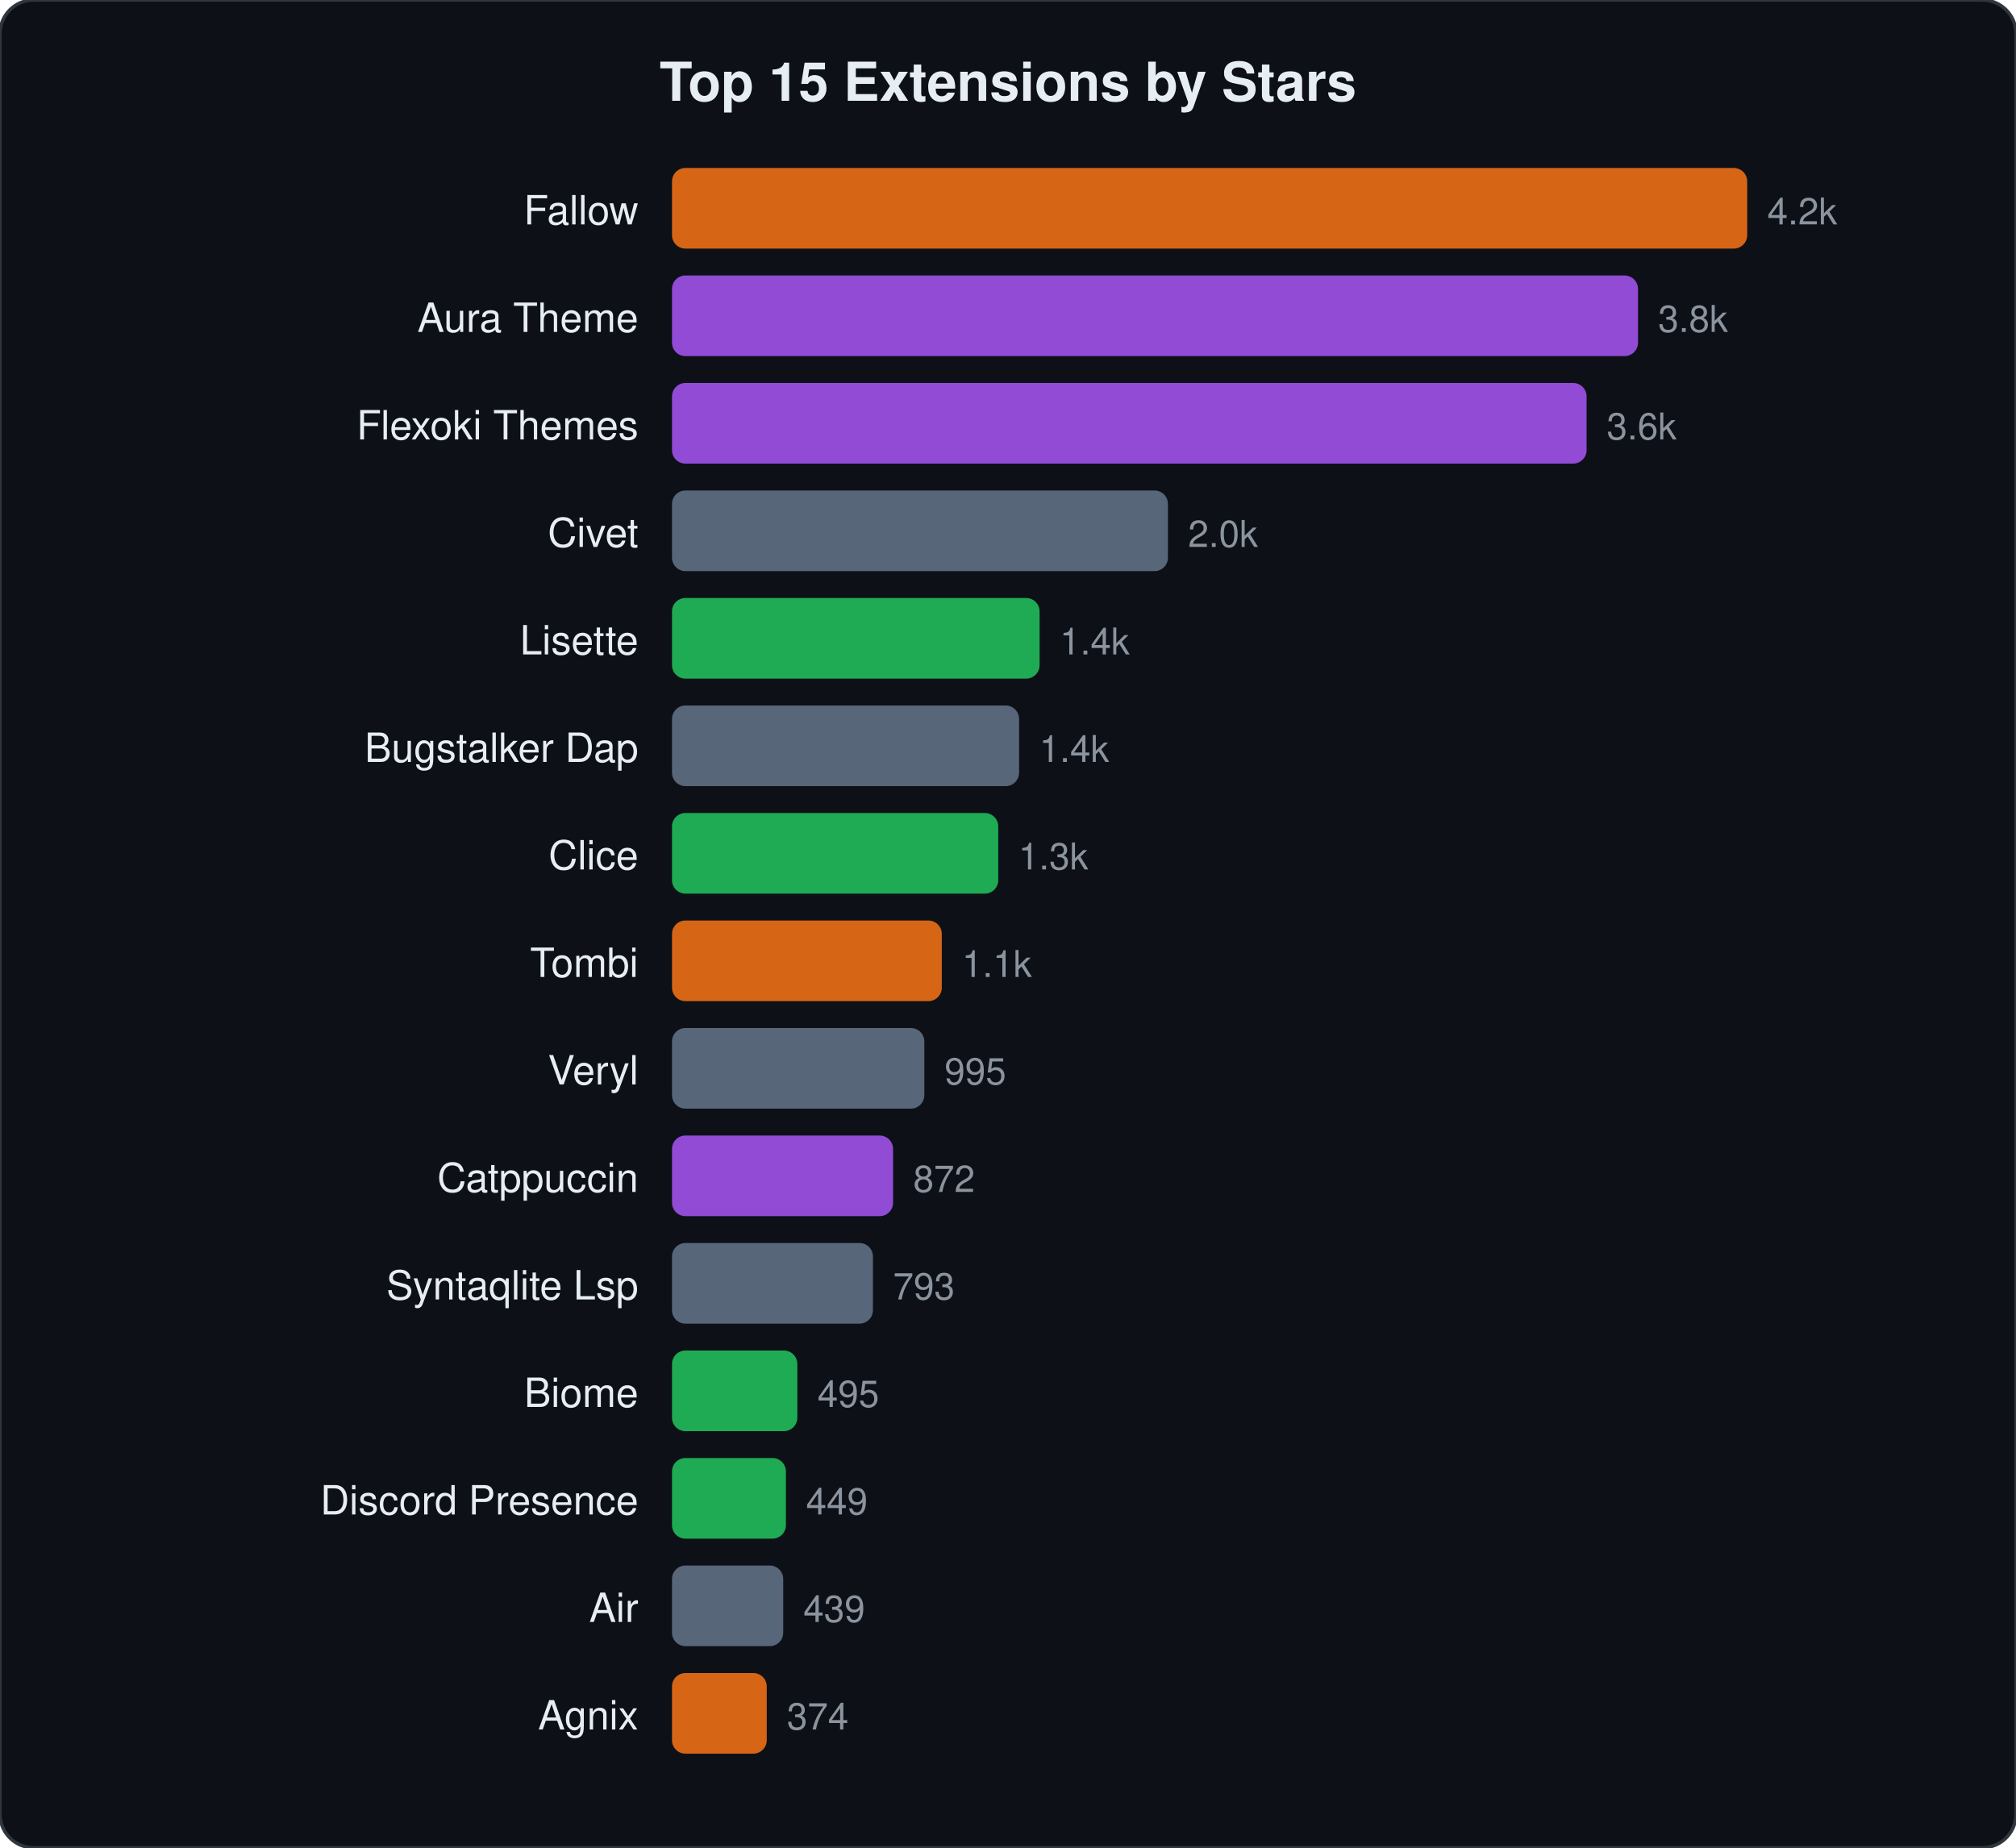
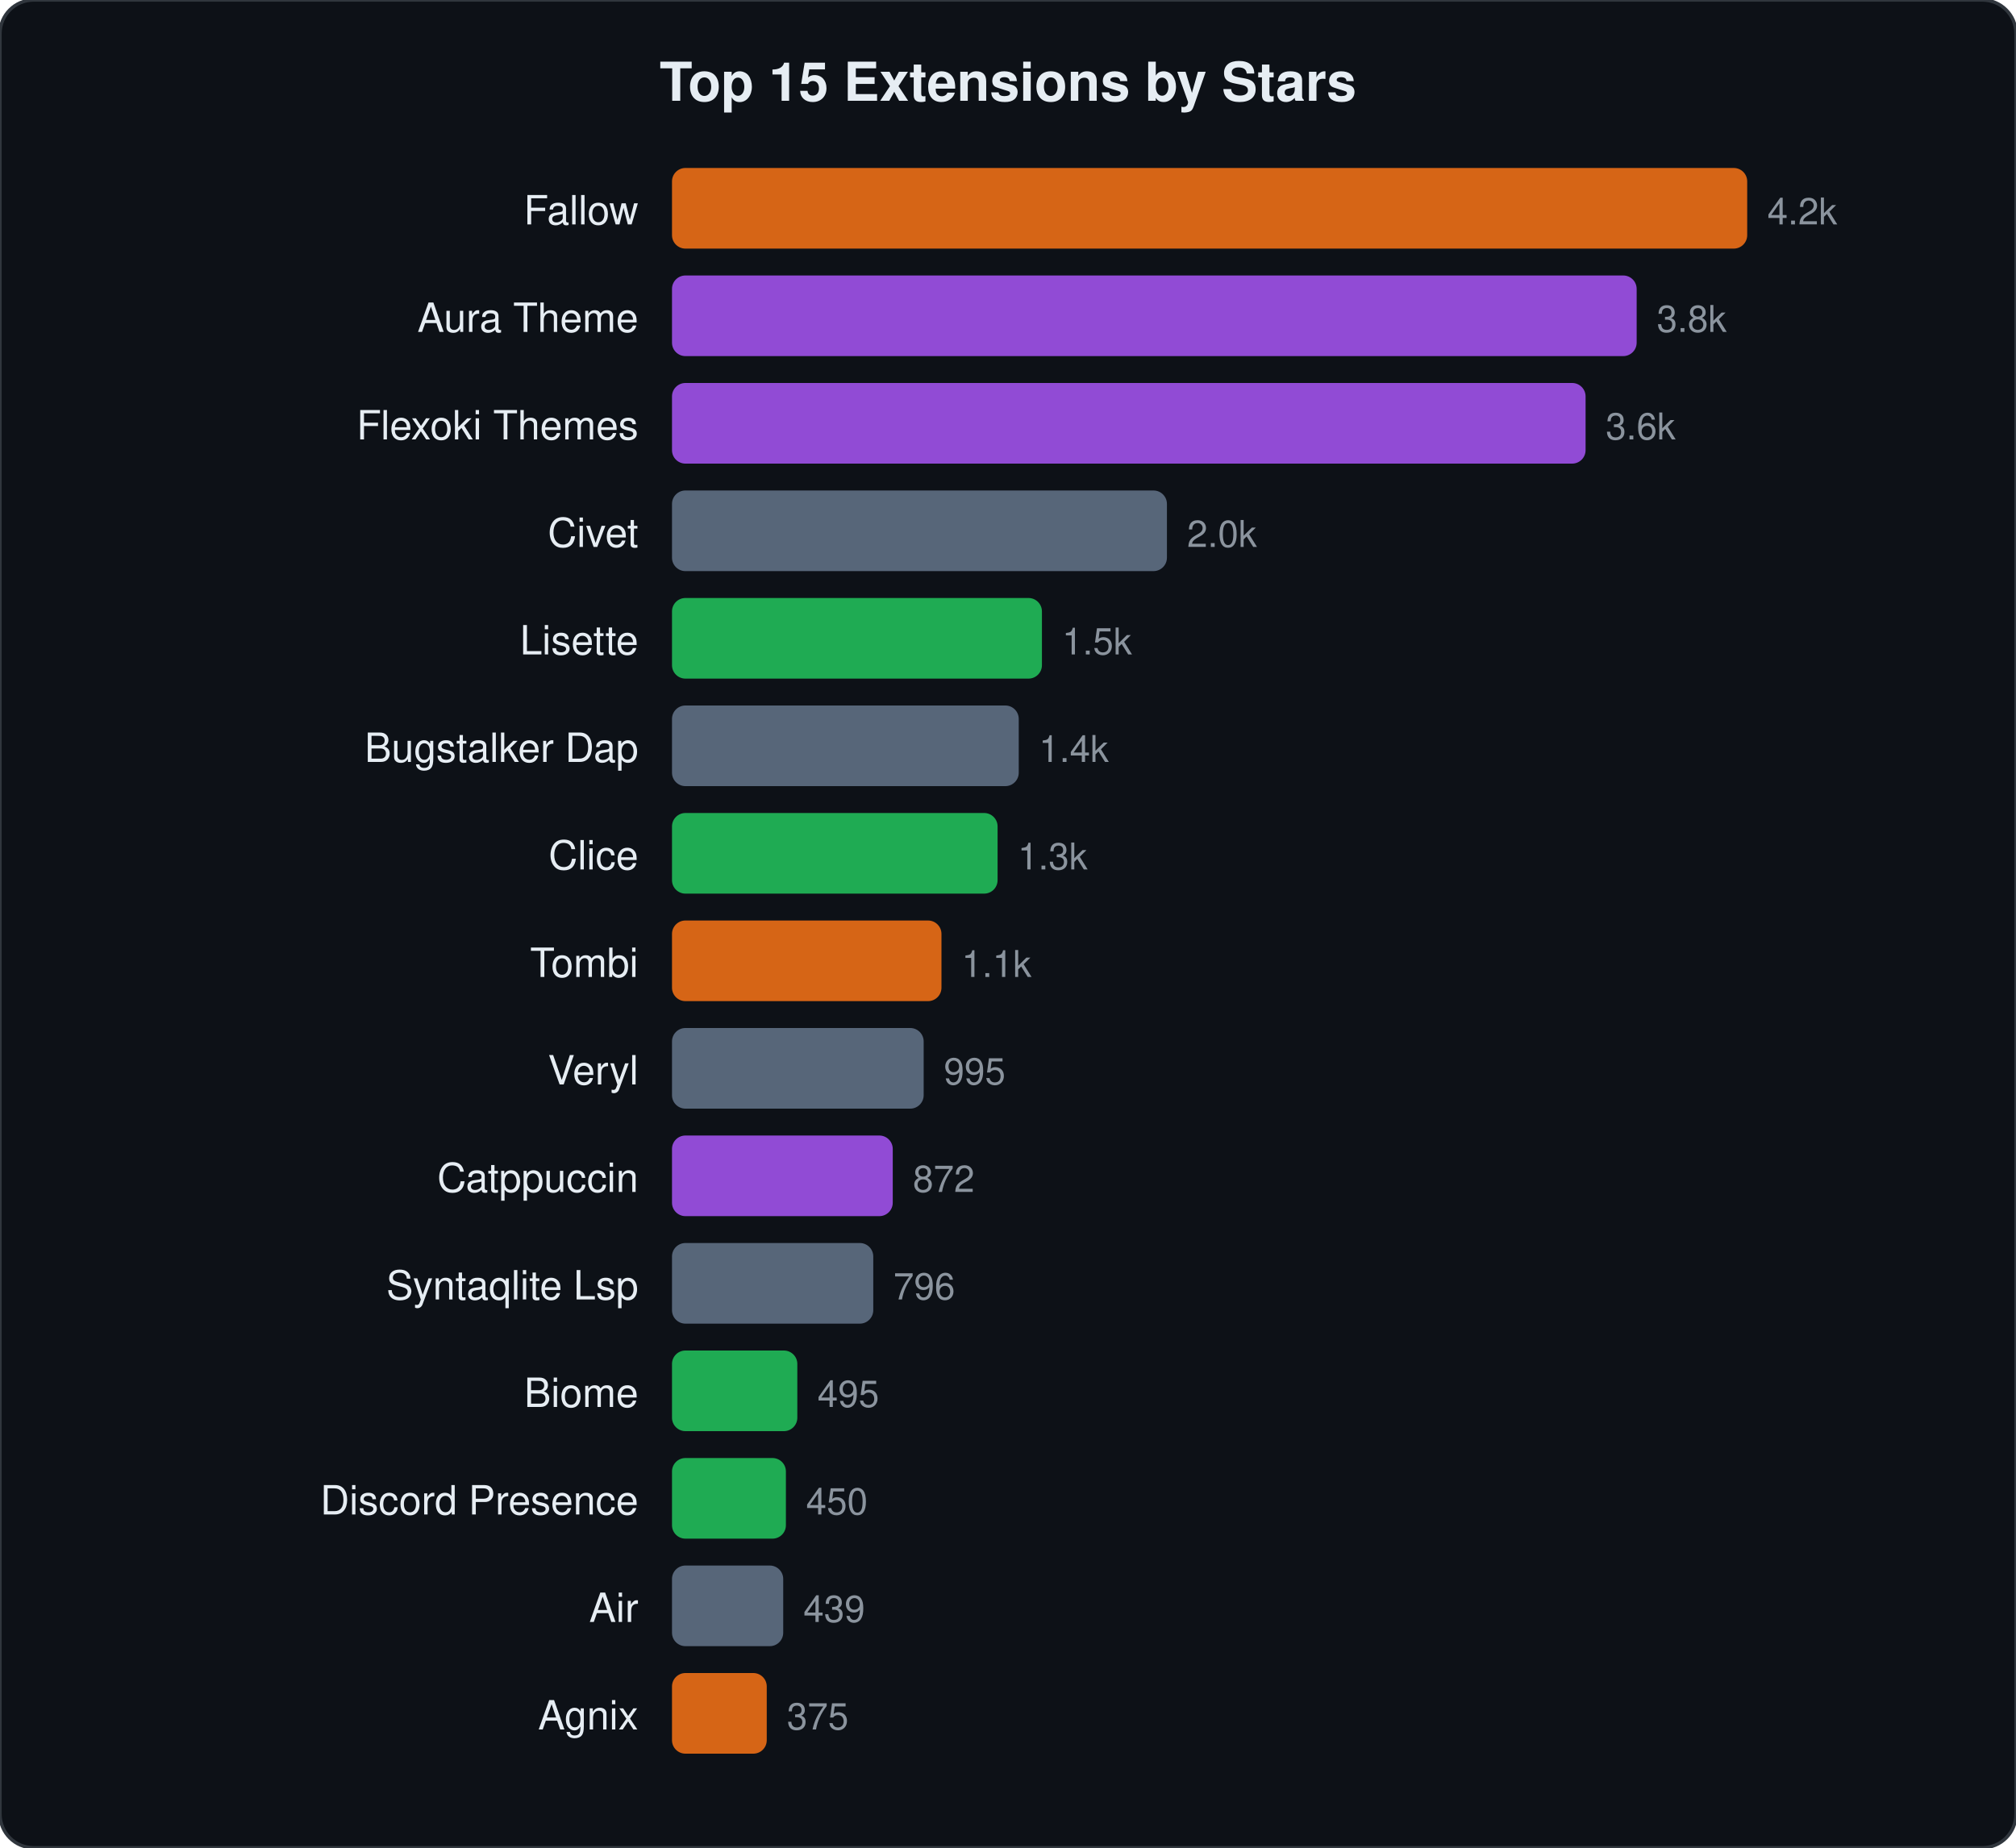
<svg xmlns="http://www.w3.org/2000/svg" viewBox="0 0 600 550" width="600" height="550">
  <style>text{font-family:-apple-system,BlinkMacSystemFont,"Segoe UI",Helvetica,Arial,sans-serif;fill:#e6edf3}.name{font-size:12px}.stars{font-size:11px;fill:#8b949e}.title{font-size:16px;font-weight:600}</style>
  <rect width="600" height="550" rx="10" fill="#0d1117" stroke="#30363d" stroke-width="1" />
  <text x="300" y="30" text-anchor="middle" class="title">Top 15 Extensions by Stars</text>
  <text x="190" y="66.8" text-anchor="end" class="name">Fallow</text>
  <rect x="200" y="50.0" width="320.0" height="24" rx="4" fill="#f97316" opacity="0.85" />
  <text x="526.0" y="66.8" class="stars">4.2k</text>
  <text x="190" y="98.8" text-anchor="end" class="name">Aura Theme</text>
-   <rect x="200" y="82.0" width="287.5" height="24" rx="4" fill="#a855f7" opacity="0.85" />
-   <text x="493.5" y="98.8" class="stars">3.8k</text>
+   <rect x="200" y="82.0" width="287.1" height="24" rx="4" fill="#a855f7" opacity="0.85" />
+   <text x="493.1" y="98.8" class="stars">3.8k</text>
  <text x="190" y="130.8" text-anchor="end" class="name">Flexoki Themes</text>
-   <rect x="200" y="114.0" width="272.2" height="24" rx="4" fill="#a855f7" opacity="0.85" />
-   <text x="478.2" y="130.8" class="stars">3.6k</text>
+   <rect x="200" y="114.0" width="271.9" height="24" rx="4" fill="#a855f7" opacity="0.85" />
+   <text x="477.9" y="130.8" class="stars">3.6k</text>
  <text x="190" y="162.8" text-anchor="end" class="name">Civet</text>
-   <rect x="200" y="146.0" width="147.6" height="24" rx="4" fill="#64748b" opacity="0.85" />
-   <text x="353.6" y="162.8" class="stars">2.0k</text>
+   <rect x="200" y="146.0" width="147.3" height="24" rx="4" fill="#64748b" opacity="0.85" />
+   <text x="353.3" y="162.8" class="stars">2.0k</text>
  <text x="190" y="194.8" text-anchor="end" class="name">Lisette</text>
-   <rect x="200" y="178.0" width="109.4" height="24" rx="4" fill="#22c55e" opacity="0.85" />
-   <text x="315.4" y="194.8" class="stars">1.4k</text>
+   <rect x="200" y="178.0" width="110.1" height="24" rx="4" fill="#22c55e" opacity="0.85" />
+   <text x="316.1" y="194.8" class="stars">1.5k</text>
  <text x="190" y="226.8" text-anchor="end" class="name">Bugstalker Dap</text>
-   <rect x="200" y="210.0" width="103.3" height="24" rx="4" fill="#64748b" opacity="0.85" />
-   <text x="309.3" y="226.8" class="stars">1.4k</text>
+   <rect x="200" y="210.0" width="103.2" height="24" rx="4" fill="#64748b" opacity="0.85" />
+   <text x="309.2" y="226.8" class="stars">1.4k</text>
  <text x="190" y="258.8" text-anchor="end" class="name">Clice</text>
-   <rect x="200" y="242.0" width="97.1" height="24" rx="4" fill="#22c55e" opacity="0.85" />
-   <text x="303.1" y="258.8" class="stars">1.3k</text>
+   <rect x="200" y="242.0" width="96.9" height="24" rx="4" fill="#22c55e" opacity="0.85" />
+   <text x="302.9" y="258.8" class="stars">1.3k</text>
  <text x="190" y="290.8" text-anchor="end" class="name">Tombi</text>
-   <rect x="200" y="274.0" width="80.3" height="24" rx="4" fill="#f97316" opacity="0.85" />
-   <text x="286.3" y="290.8" class="stars">1.1k</text>
+   <rect x="200" y="274.0" width="80.2" height="24" rx="4" fill="#f97316" opacity="0.85" />
+   <text x="286.2" y="290.8" class="stars">1.1k</text>
  <text x="190" y="322.8" text-anchor="end" class="name">Veryl</text>
-   <rect x="200" y="306.0" width="75.1" height="24" rx="4" fill="#64748b" opacity="0.85" />
-   <text x="281.1" y="322.8" class="stars">995</text>
+   <rect x="200" y="306.0" width="74.9" height="24" rx="4" fill="#64748b" opacity="0.85" />
+   <text x="280.9" y="322.8" class="stars">995</text>
  <text x="190" y="354.8" text-anchor="end" class="name">Catppuccin</text>
-   <rect x="200" y="338.0" width="65.8" height="24" rx="4" fill="#a855f7" opacity="0.85" />
-   <text x="271.8" y="354.8" class="stars">872</text>
+   <rect x="200" y="338.0" width="65.7" height="24" rx="4" fill="#a855f7" opacity="0.85" />
+   <text x="271.7" y="354.8" class="stars">872</text>
  <text x="190" y="386.8" text-anchor="end" class="name">Syntaqlite Lsp</text>
-   <rect x="200" y="370.0" width="59.8" height="24" rx="4" fill="#64748b" opacity="0.85" />
-   <text x="265.8" y="386.8" class="stars">793</text>
+   <rect x="200" y="370.0" width="59.9" height="24" rx="4" fill="#64748b" opacity="0.85" />
+   <text x="265.9" y="386.8" class="stars">796</text>
  <text x="190" y="418.8" text-anchor="end" class="name">Biome</text>
  <rect x="200" y="402.0" width="37.3" height="24" rx="4" fill="#22c55e" opacity="0.85" />
  <text x="243.3" y="418.8" class="stars">495</text>
  <text x="190" y="450.8" text-anchor="end" class="name">Discord Presence</text>
  <rect x="200" y="434.0" width="33.9" height="24" rx="4" fill="#22c55e" opacity="0.85" />
-   <text x="239.9" y="450.8" class="stars">449</text>
+   <text x="239.9" y="450.8" class="stars">450</text>
  <text x="190" y="482.8" text-anchor="end" class="name">Air</text>
  <rect x="200" y="466.0" width="33.1" height="24" rx="4" fill="#64748b" opacity="0.85" />
  <text x="239.1" y="482.8" class="stars">439</text>
  <text x="190" y="514.8" text-anchor="end" class="name">Agnix</text>
  <rect x="200" y="498.0" width="28.2" height="24" rx="4" fill="#f97316" opacity="0.85" />
-   <text x="234.2" y="514.8" class="stars">374</text>
+   <text x="234.2" y="514.8" class="stars">375</text>
</svg>
